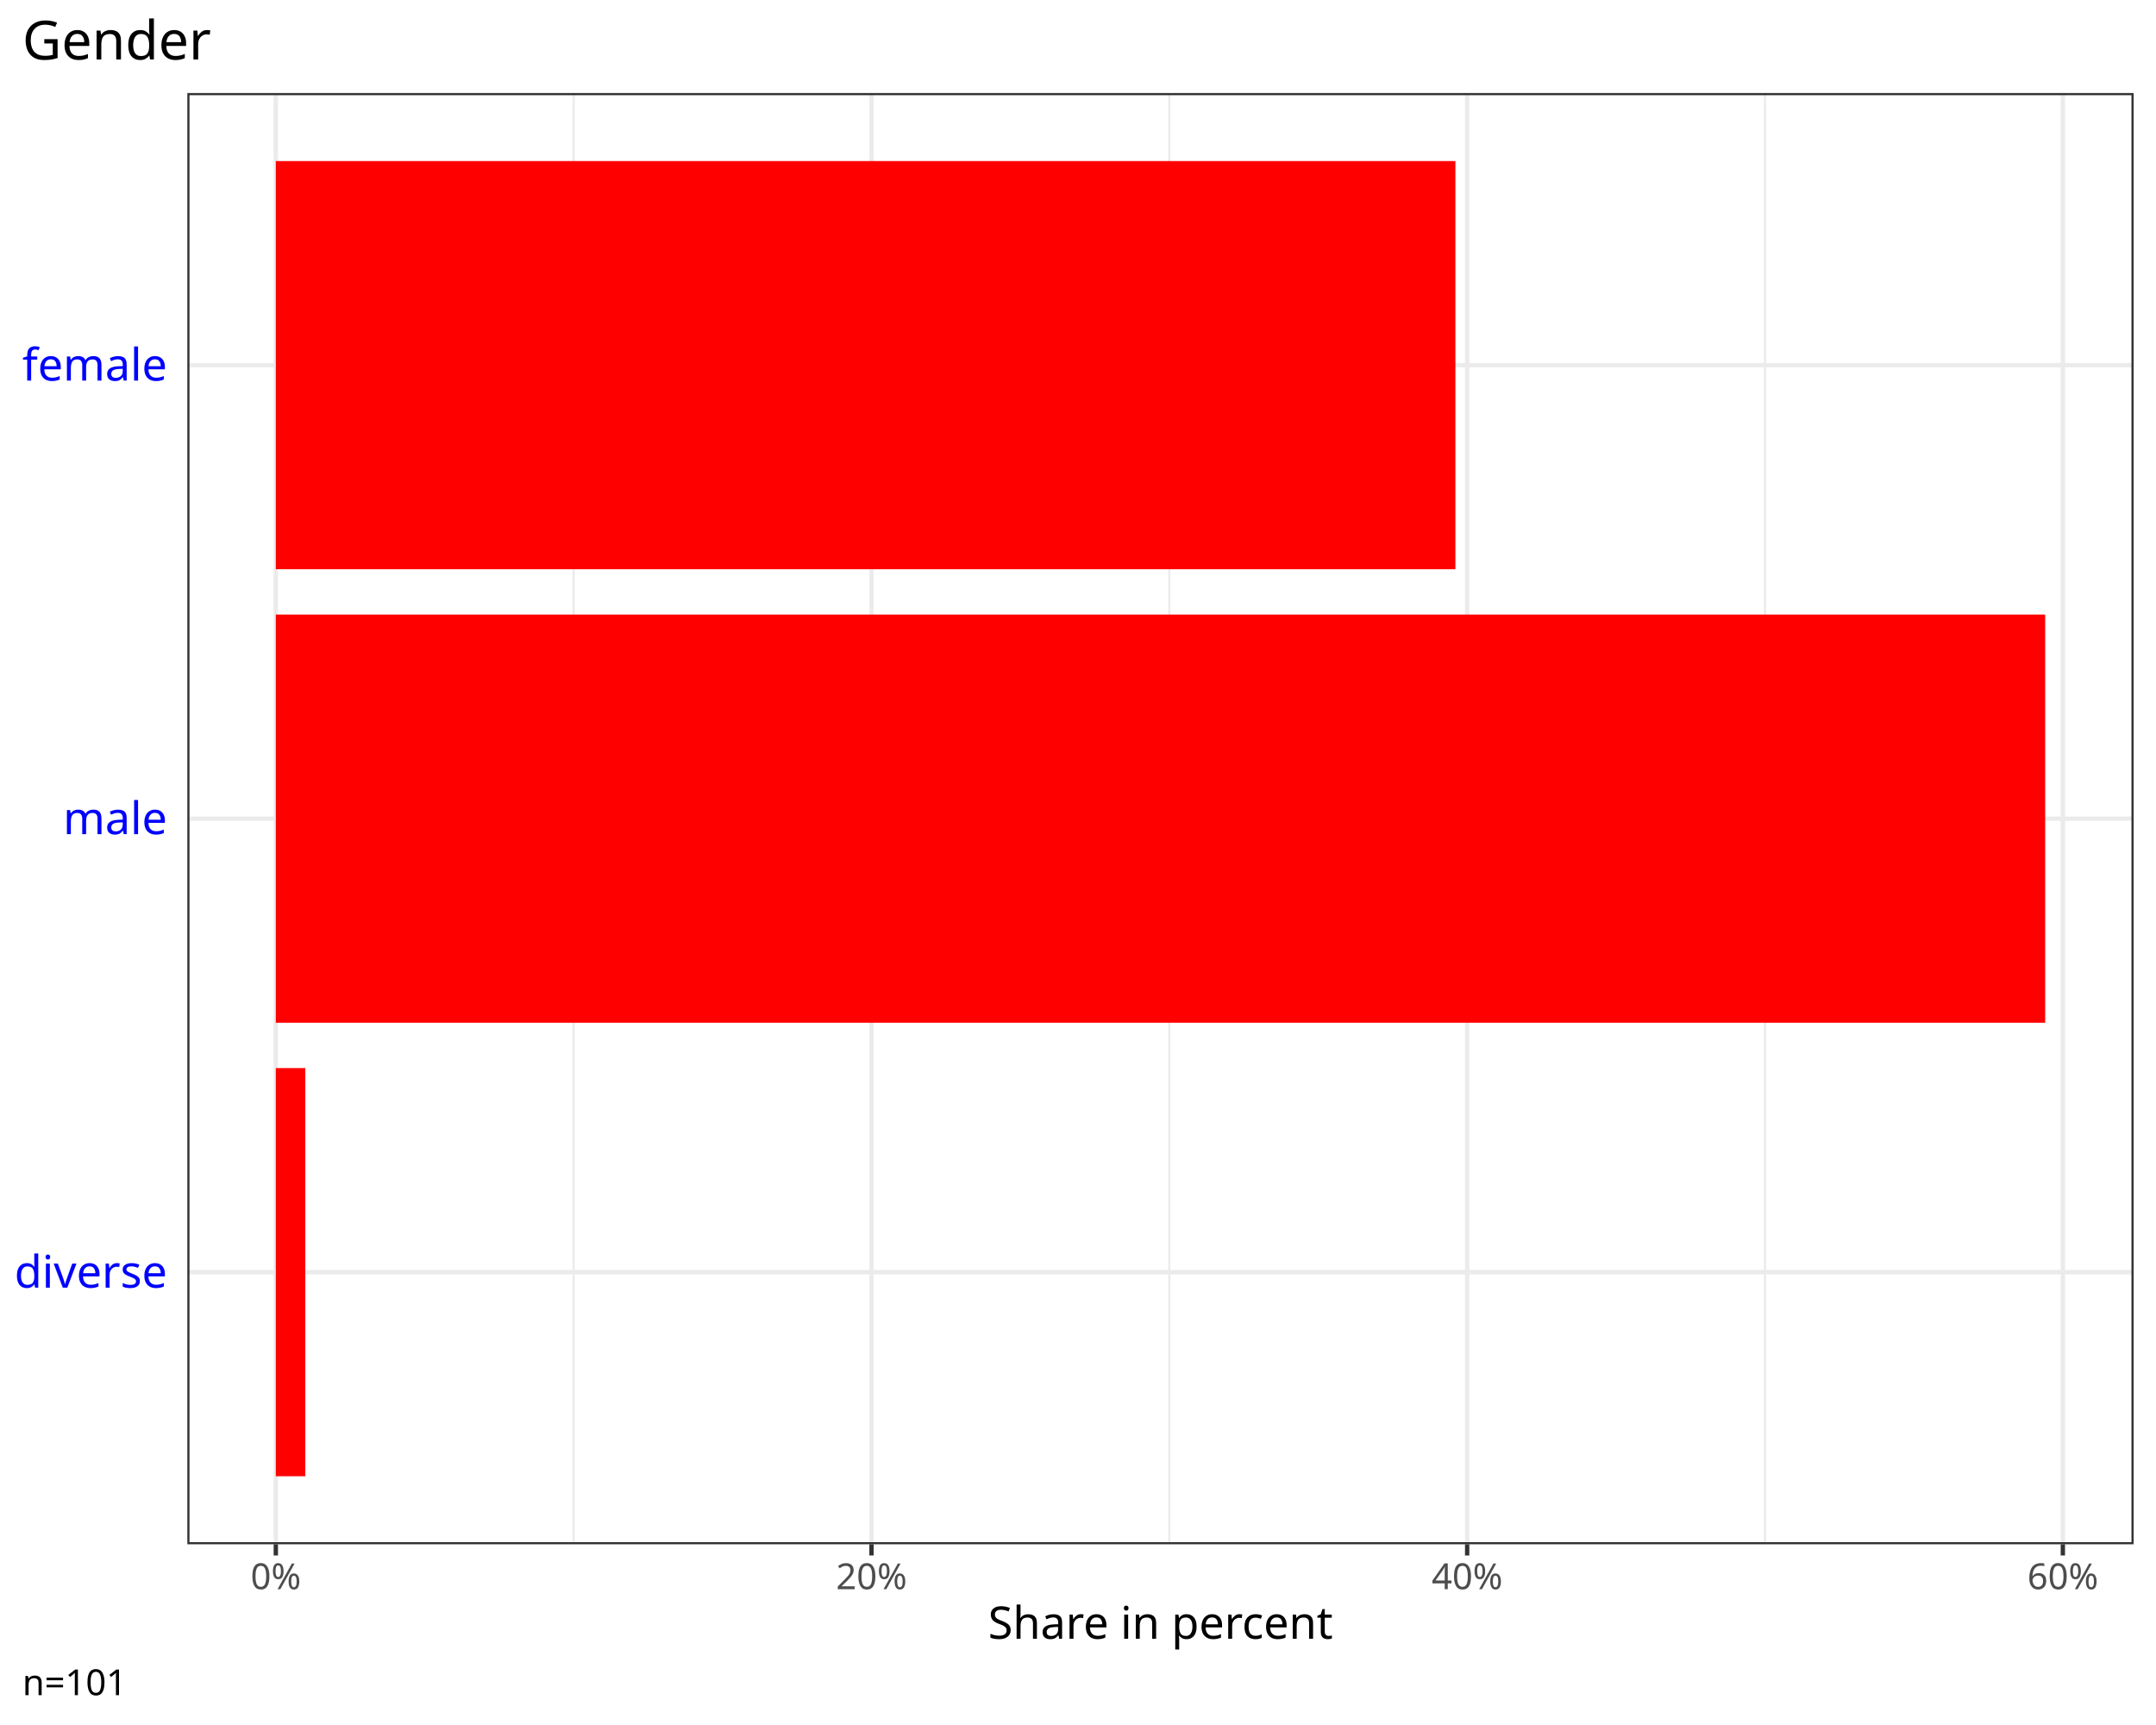
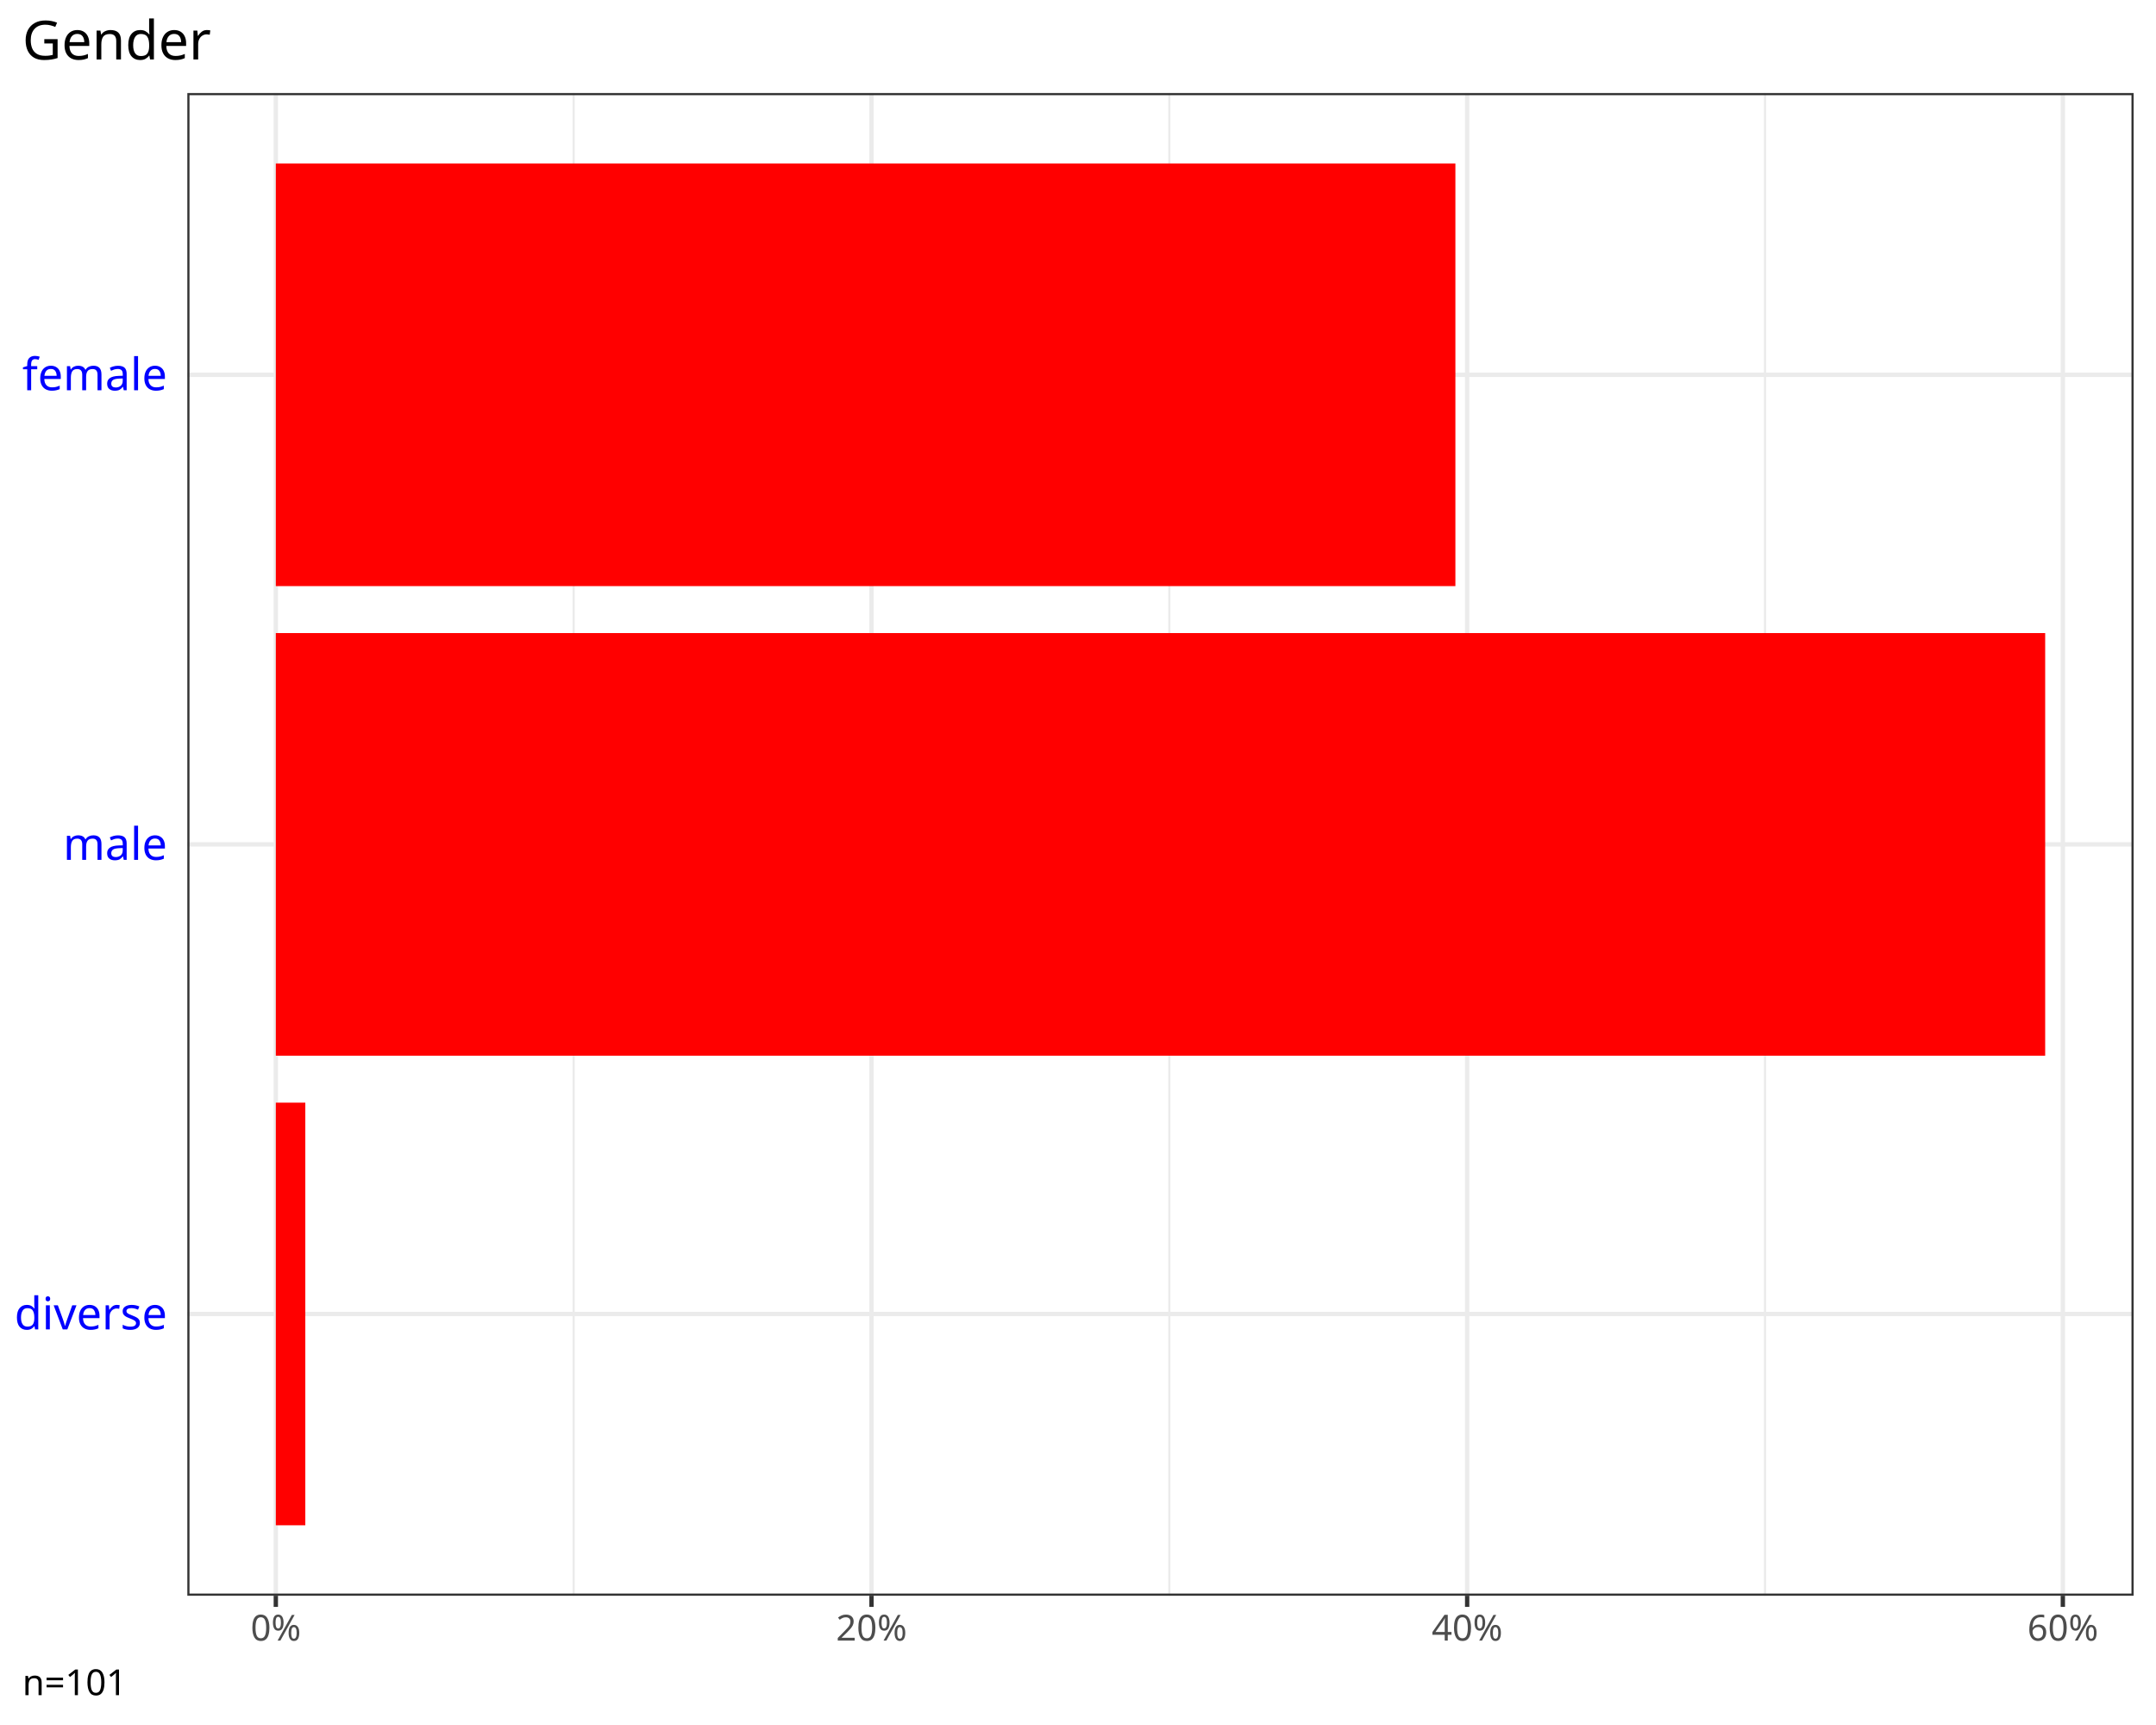
<svg xmlns="http://www.w3.org/2000/svg" class="svglite" data-engine-version="2.0" width="720.00pt" height="576.00pt" viewBox="0 0 720.00 576.00">
  <defs>
    <style type="text/css">
    .svglite line, .svglite polyline, .svglite polygon, .svglite path, .svglite rect, .svglite circle {
      fill: none;
      stroke: #000000;
      stroke-linecap: round;
      stroke-linejoin: round;
      stroke-miterlimit: 10.00;
    }
  </style>
  </defs>
  <rect width="100%" height="100%" style="stroke: none; fill: #FFFFFF;" />
  <defs>
    <clipPath id="cpMC4wMHw3MjAuMDB8MC4wMHw1NzYuMDA=">
      <rect x="0.00" y="0.00" width="720.00" height="576.00" />
    </clipPath>
  </defs>
  <g clip-path="url(#cpMC4wMHw3MjAuMDB8MC4wMHw1NzYuMDA=)">
    <rect x="0.00" y="0.00" width="720.00" height="576.00" style="stroke-width: 1.45; stroke: #FFFFFF; fill: #FFFFFF;" />
  </g>
  <defs>
-     <clipPath id="cpNjIuNTZ8NzEyLjUzfDMxLjA3fDUxNS42Ng==">
-       <rect x="62.56" y="31.07" width="649.97" height="484.59" />
+     <clipPath id="cpNjIuNTZ8NzEyLjUzfDMxLjA3fDUzMi44Mw==">
+       <rect x="62.56" y="31.07" width="649.97" height="501.76" />
    </clipPath>
  </defs>
-   <g clip-path="url(#cpNjIuNTZ8NzEyLjUzfDMxLjA3fDUxNS42Ng==)">
-     <rect x="62.56" y="31.07" width="649.97" height="484.59" style="stroke-width: 1.45; stroke: none; fill: #FFFFFF;" />
-     <polyline points="191.57,515.66 191.57,31.07 " style="stroke-width: 0.73; stroke: #EBEBEB; stroke-linecap: butt;" />
-     <polyline points="390.50,515.66 390.50,31.07 " style="stroke-width: 0.73; stroke: #EBEBEB; stroke-linecap: butt;" />
-     <polyline points="589.43,515.66 589.43,31.07 " style="stroke-width: 0.73; stroke: #EBEBEB; stroke-linecap: butt;" />
-     <polyline points="62.56,424.80 712.53,424.80 " style="stroke-width: 1.45; stroke: #EBEBEB; stroke-linecap: butt;" />
-     <polyline points="62.56,273.36 712.53,273.36 " style="stroke-width: 1.45; stroke: #EBEBEB; stroke-linecap: butt;" />
-     <polyline points="62.56,121.93 712.53,121.93 " style="stroke-width: 1.45; stroke: #EBEBEB; stroke-linecap: butt;" />
-     <polyline points="92.11,515.66 92.11,31.07 " style="stroke-width: 1.45; stroke: #EBEBEB; stroke-linecap: butt;" />
-     <polyline points="291.04,515.66 291.04,31.07 " style="stroke-width: 1.45; stroke: #EBEBEB; stroke-linecap: butt;" />
-     <polyline points="489.96,515.66 489.96,31.07 " style="stroke-width: 1.45; stroke: #EBEBEB; stroke-linecap: butt;" />
-     <polyline points="688.89,515.66 688.89,31.07 " style="stroke-width: 1.45; stroke: #EBEBEB; stroke-linecap: butt;" />
-     <rect x="92.11" y="53.78" width="393.92" height="136.29" style="stroke-width: 1.07; stroke: none; stroke-linecap: butt; stroke-linejoin: miter; fill: #FF0000;" />
-     <rect x="92.11" y="205.22" width="590.88" height="136.29" style="stroke-width: 1.07; stroke: none; stroke-linecap: butt; stroke-linejoin: miter; fill: #FF0000;" />
-     <rect x="92.11" y="356.65" width="9.85" height="136.29" style="stroke-width: 1.07; stroke: none; stroke-linecap: butt; stroke-linejoin: miter; fill: #FF0000;" />
-     <rect x="62.56" y="31.07" width="649.97" height="484.59" style="stroke-width: 1.45; stroke: #333333;" />
+   <g clip-path="url(#cpNjIuNTZ8NzEyLjUzfDMxLjA3fDUzMi44Mw==)">
+     <rect x="62.56" y="31.07" width="649.97" height="501.76" style="stroke-width: 1.45; stroke: none; fill: #FFFFFF;" />
+     <polyline points="191.57,532.83 191.57,31.07 " style="stroke-width: 0.73; stroke: #EBEBEB; stroke-linecap: butt;" />
+     <polyline points="390.50,532.83 390.50,31.07 " style="stroke-width: 0.73; stroke: #EBEBEB; stroke-linecap: butt;" />
+     <polyline points="589.43,532.83 589.43,31.07 " style="stroke-width: 0.73; stroke: #EBEBEB; stroke-linecap: butt;" />
+     <polyline points="62.56,438.75 712.53,438.75 " style="stroke-width: 1.45; stroke: #EBEBEB; stroke-linecap: butt;" />
+     <polyline points="62.56,281.95 712.53,281.95 " style="stroke-width: 1.45; stroke: #EBEBEB; stroke-linecap: butt;" />
+     <polyline points="62.56,125.15 712.53,125.15 " style="stroke-width: 1.45; stroke: #EBEBEB; stroke-linecap: butt;" />
+     <polyline points="92.11,532.83 92.11,31.07 " style="stroke-width: 1.45; stroke: #EBEBEB; stroke-linecap: butt;" />
+     <polyline points="291.04,532.83 291.04,31.07 " style="stroke-width: 1.45; stroke: #EBEBEB; stroke-linecap: butt;" />
+     <polyline points="489.96,532.83 489.96,31.07 " style="stroke-width: 1.45; stroke: #EBEBEB; stroke-linecap: butt;" />
+     <polyline points="688.89,532.83 688.89,31.07 " style="stroke-width: 1.45; stroke: #EBEBEB; stroke-linecap: butt;" />
+     <rect x="92.11" y="54.59" width="393.92" height="141.12" style="stroke-width: 1.07; stroke: none; stroke-linecap: butt; stroke-linejoin: miter; fill: #FF0000;" />
+     <rect x="92.11" y="211.39" width="590.88" height="141.12" style="stroke-width: 1.07; stroke: none; stroke-linecap: butt; stroke-linejoin: miter; fill: #FF0000;" />
+     <rect x="92.11" y="368.19" width="9.85" height="141.12" style="stroke-width: 1.07; stroke: none; stroke-linecap: butt; stroke-linejoin: miter; fill: #FF0000;" />
+     <rect x="62.56" y="31.07" width="649.97" height="501.76" style="stroke-width: 1.45; stroke: #333333;" />
  </g>
  <g clip-path="url(#cpMC4wMHw3MjAuMDB8MC4wMHw1NzYuMDA=)">
-     <text x="55.84" y="429.96" text-anchor="end" style="font-size: 15.00px; fill: #0000FF; font-family: sans;" textLength="48.37px" lengthAdjust="spacingAndGlyphs">diverse</text>
-     <text x="55.84" y="278.53" text-anchor="end" style="font-size: 15.00px; fill: #0000FF; font-family: sans;" textLength="32.52px" lengthAdjust="spacingAndGlyphs">male</text>
-     <text x="55.84" y="127.09" text-anchor="end" style="font-size: 15.00px; fill: #0000FF; font-family: sans;" textLength="45.03px" lengthAdjust="spacingAndGlyphs">female</text>
-     <polyline points="92.11,519.40 92.11,515.66 " style="stroke-width: 1.45; stroke: #333333; stroke-linecap: butt;" />
-     <polyline points="291.04,519.40 291.04,515.66 " style="stroke-width: 1.45; stroke: #333333; stroke-linecap: butt;" />
-     <polyline points="489.96,519.40 489.96,515.66 " style="stroke-width: 1.45; stroke: #333333; stroke-linecap: butt;" />
-     <polyline points="688.89,519.40 688.89,515.66 " style="stroke-width: 1.45; stroke: #333333; stroke-linecap: butt;" />
-     <text x="92.11" y="530.64" text-anchor="middle" style="font-size: 12.00px; fill: #4D4D4D; font-family: sans;" textLength="17.34px" lengthAdjust="spacingAndGlyphs">0%</text>
-     <text x="291.04" y="530.64" text-anchor="middle" style="font-size: 12.00px; fill: #4D4D4D; font-family: sans;" textLength="24.02px" lengthAdjust="spacingAndGlyphs">20%</text>
-     <text x="489.96" y="530.64" text-anchor="middle" style="font-size: 12.00px; fill: #4D4D4D; font-family: sans;" textLength="24.02px" lengthAdjust="spacingAndGlyphs">40%</text>
-     <text x="688.89" y="530.64" text-anchor="middle" style="font-size: 12.00px; fill: #4D4D4D; font-family: sans;" textLength="24.02px" lengthAdjust="spacingAndGlyphs">60%</text>
-     <text x="387.55" y="547.19" text-anchor="middle" style="font-size: 15.00px; font-family: sans;" textLength="110.08px" lengthAdjust="spacingAndGlyphs">Share in percent</text>
+     <text x="55.84" y="443.91" text-anchor="end" style="font-size: 15.00px; fill: #0000FF; font-family: sans;" textLength="48.37px" lengthAdjust="spacingAndGlyphs">diverse</text>
+     <text x="55.84" y="287.11" text-anchor="end" style="font-size: 15.00px; fill: #0000FF; font-family: sans;" textLength="32.52px" lengthAdjust="spacingAndGlyphs">male</text>
+     <text x="55.84" y="130.31" text-anchor="end" style="font-size: 15.00px; fill: #0000FF; font-family: sans;" textLength="45.03px" lengthAdjust="spacingAndGlyphs">female</text>
+     <polyline points="92.11,536.57 92.11,532.83 " style="stroke-width: 1.45; stroke: #333333; stroke-linecap: butt;" />
+     <polyline points="291.04,536.57 291.04,532.83 " style="stroke-width: 1.45; stroke: #333333; stroke-linecap: butt;" />
+     <polyline points="489.96,536.57 489.96,532.83 " style="stroke-width: 1.45; stroke: #333333; stroke-linecap: butt;" />
+     <polyline points="688.89,536.57 688.89,532.83 " style="stroke-width: 1.45; stroke: #333333; stroke-linecap: butt;" />
+     <text x="92.11" y="547.82" text-anchor="middle" style="font-size: 12.00px; fill: #4D4D4D; font-family: sans;" textLength="17.34px" lengthAdjust="spacingAndGlyphs">0%</text>
+     <text x="291.04" y="547.82" text-anchor="middle" style="font-size: 12.00px; fill: #4D4D4D; font-family: sans;" textLength="24.02px" lengthAdjust="spacingAndGlyphs">20%</text>
+     <text x="489.96" y="547.82" text-anchor="middle" style="font-size: 12.00px; fill: #4D4D4D; font-family: sans;" textLength="24.02px" lengthAdjust="spacingAndGlyphs">40%</text>
+     <text x="688.89" y="547.82" text-anchor="middle" style="font-size: 12.00px; fill: #4D4D4D; font-family: sans;" textLength="24.02px" lengthAdjust="spacingAndGlyphs">60%</text>
    <text x="7.47" y="19.86" style="font-size: 18.00px; font-family: sans;" textLength="60.05px" lengthAdjust="spacingAndGlyphs">Gender</text>
    <text x="7.47" y="566.04" style="font-size: 12.00px; font-family: sans;" textLength="33.71px" lengthAdjust="spacingAndGlyphs">n=101</text>
  </g>
</svg>
